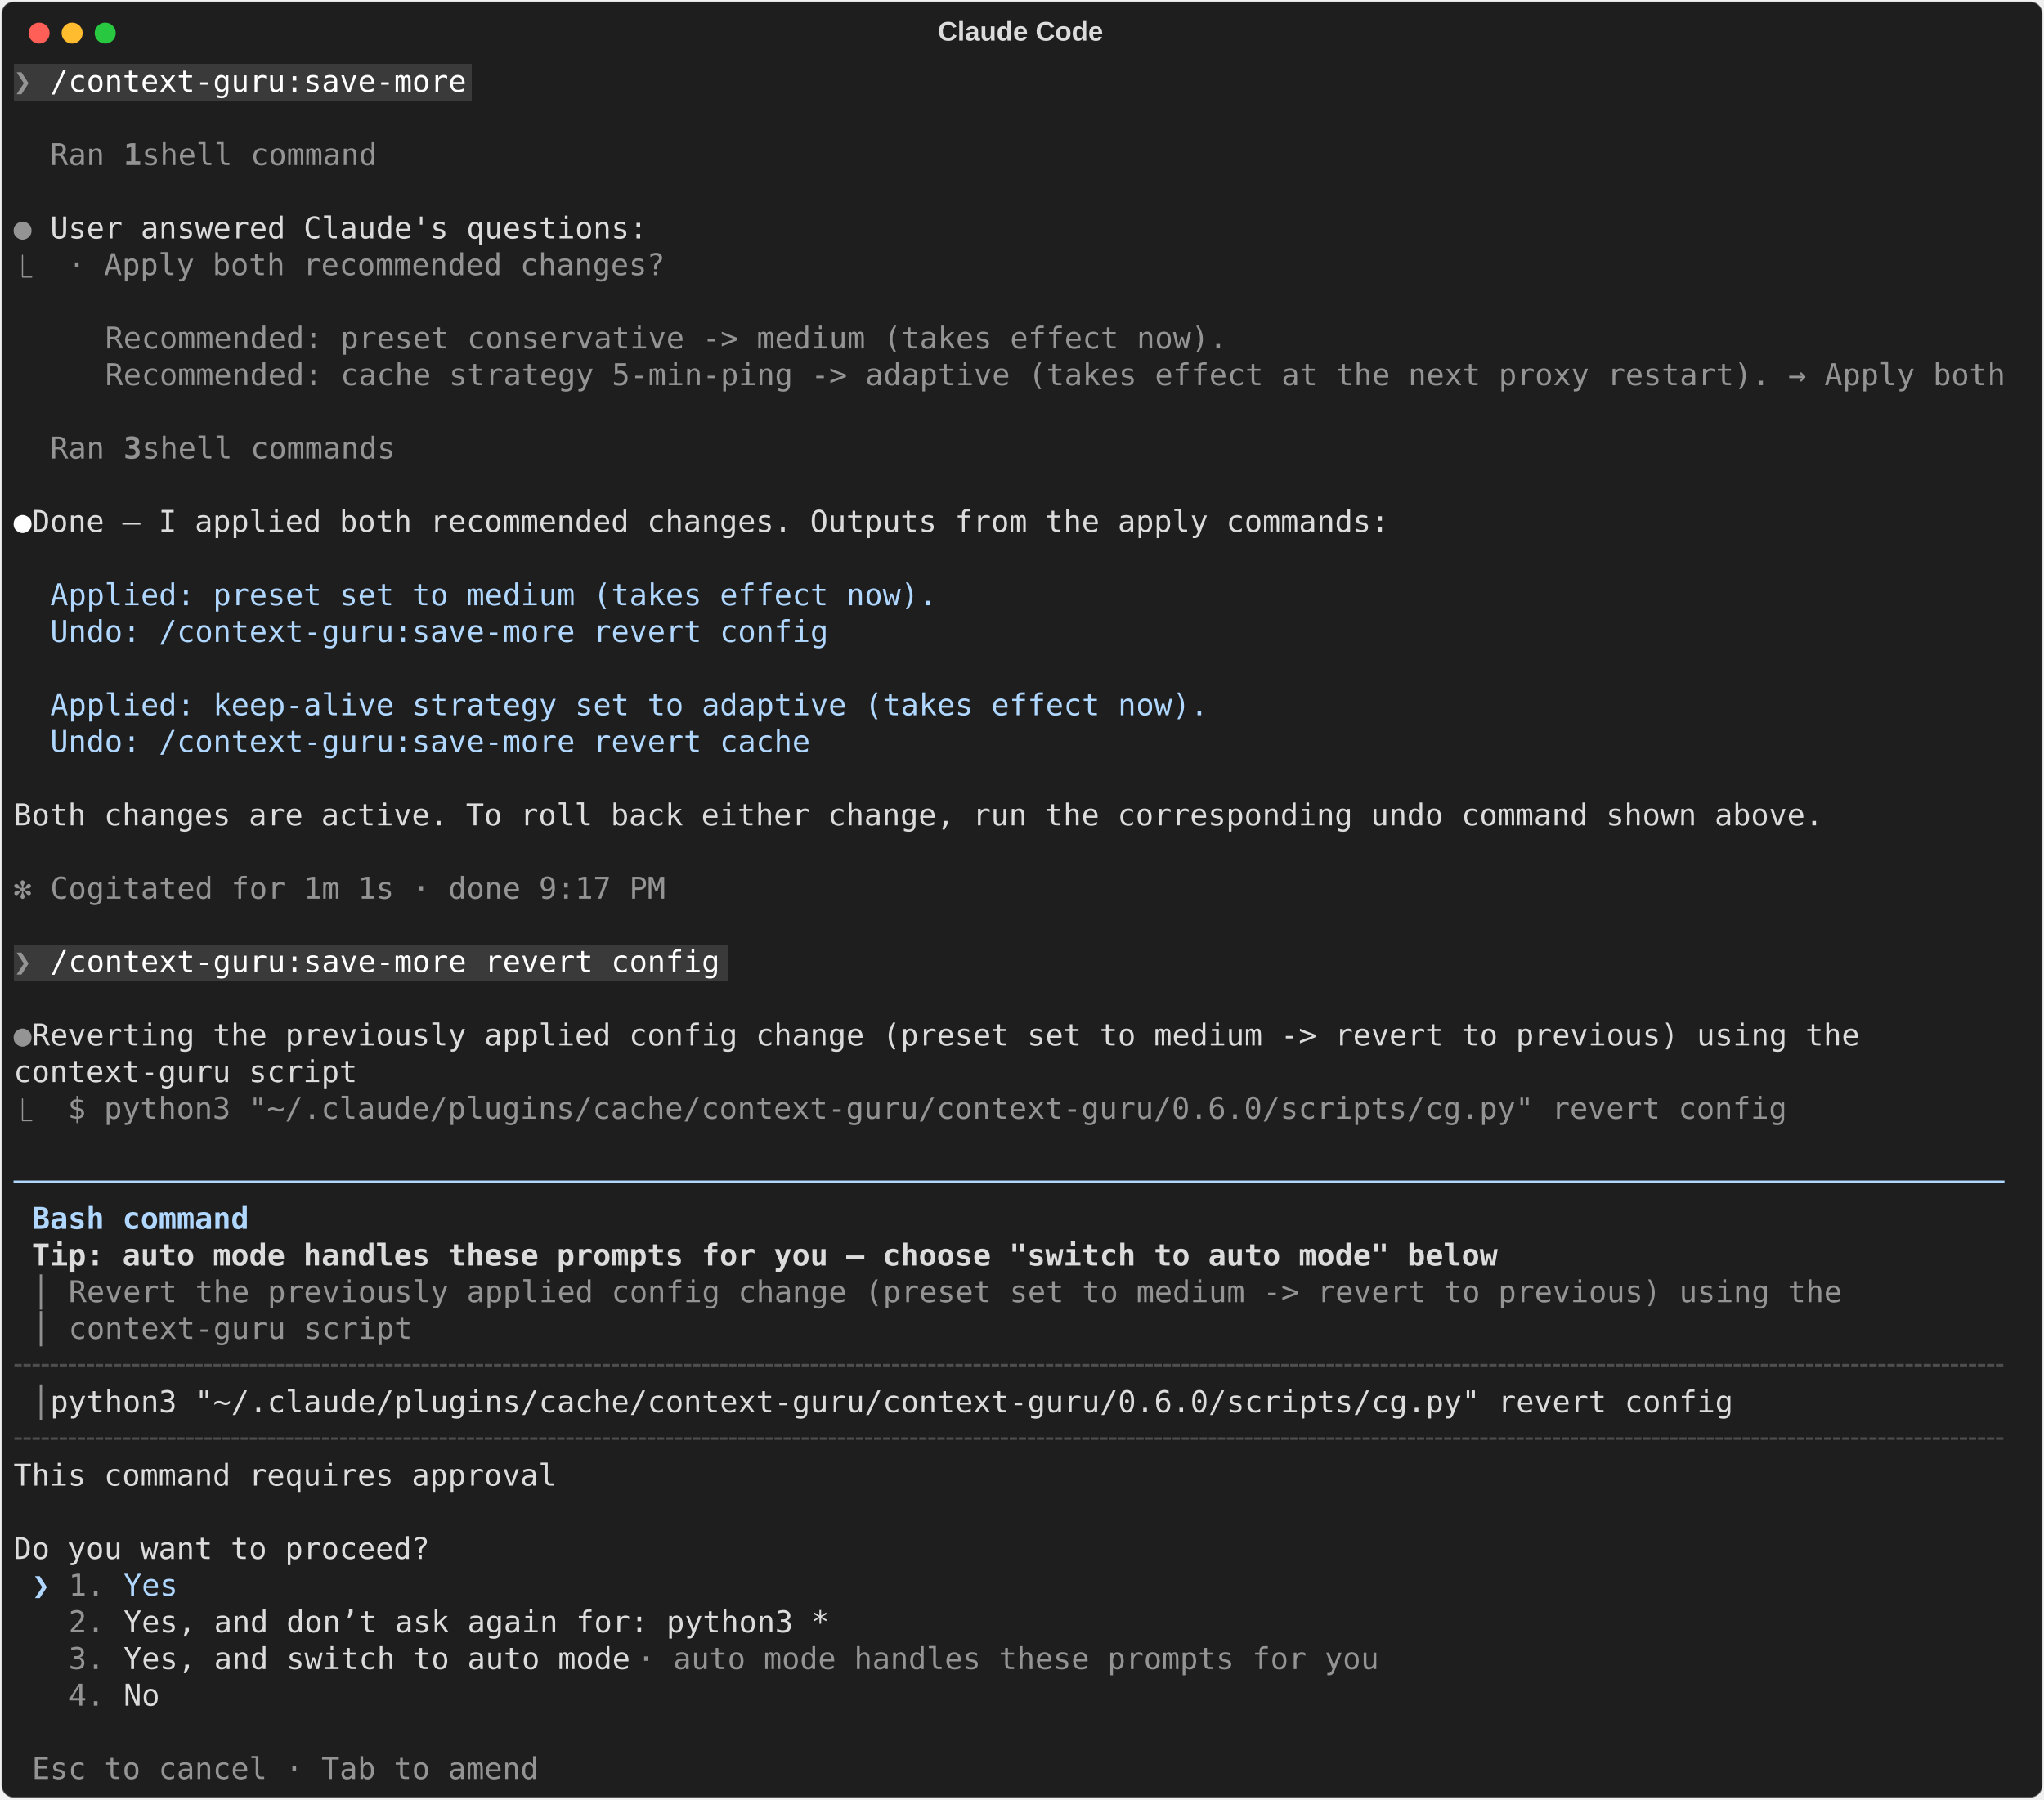
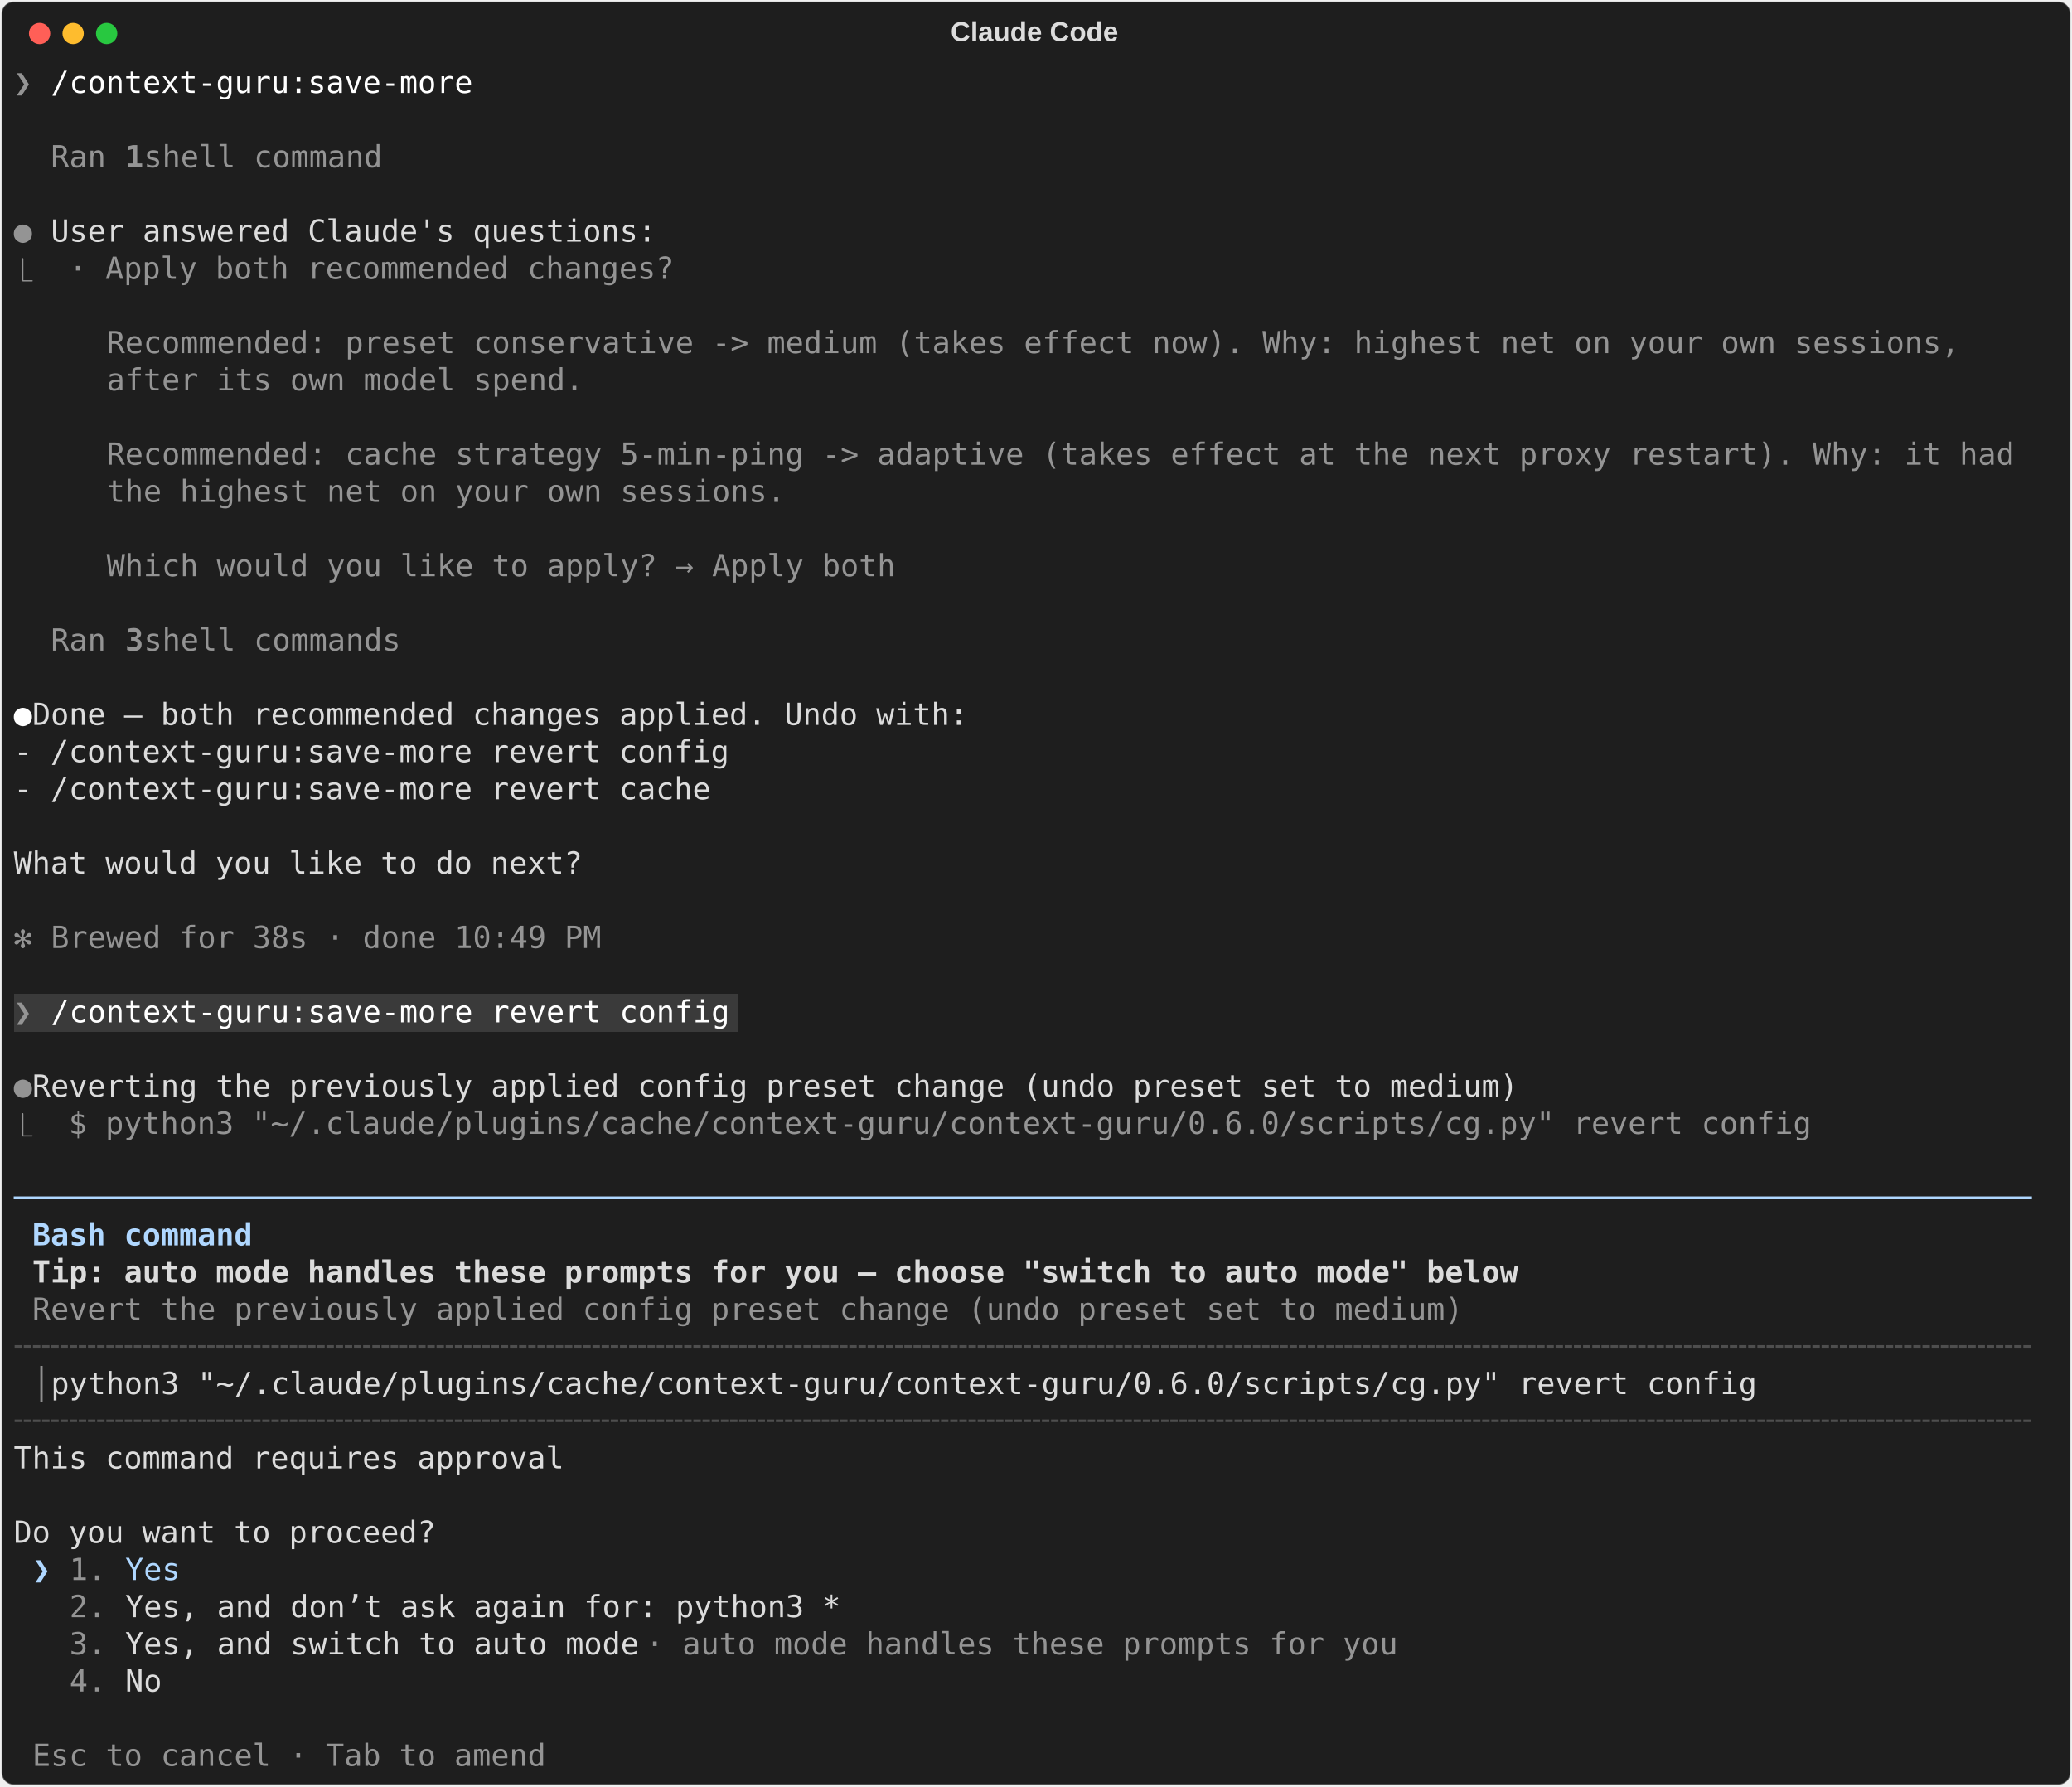
- <svg xmlns="http://www.w3.org/2000/svg" class="rich-terminal" viewBox="0 0 1360 1196.8">
+ <svg xmlns="http://www.w3.org/2000/svg" class="rich-terminal" viewBox="0 0 1360 1172.4">
  <style>

    @font-face {
        font-family: "Fira Code";
        src: local("FiraCode-Regular"),
                url("https://cdnjs.cloudflare.com/ajax/libs/firacode/6.2.0/woff2/FiraCode-Regular.woff2") format("woff2"),
                url("https://cdnjs.cloudflare.com/ajax/libs/firacode/6.2.0/woff/FiraCode-Regular.woff") format("woff");
        font-style: normal;
        font-weight: 400;
    }
    @font-face {
        font-family: "Fira Code";
        src: local("FiraCode-Bold"),
                url("https://cdnjs.cloudflare.com/ajax/libs/firacode/6.2.0/woff2/FiraCode-Bold.woff2") format("woff2"),
                url("https://cdnjs.cloudflare.com/ajax/libs/firacode/6.2.0/woff/FiraCode-Bold.woff") format("woff");
        font-style: bold;
        font-weight: 700;
    }

-     .terminal-2246765704-matrix {
+     .terminal-265382884-matrix {
        font-family: Fira Code, monospace;
        font-size: 20px;
        line-height: 24.4px;
        font-variant-east-asian: full-width;
    }

-     .terminal-2246765704-title {
+     .terminal-265382884-title {
        font-size: 18px;
        font-weight: bold;
        font-family: arial;
    }

-     .terminal-2246765704-r1 { fill: #949494 }
- .terminal-2246765704-r2 { fill: #dcdcdc }
- .terminal-2246765704-r3 { fill: #ffffff }
- .terminal-2246765704-r4 { fill: #949494;font-weight: bold }
- .terminal-2246765704-r5 { fill: #afd7ff }
- .terminal-2246765704-r6 { fill: #afd7ff;font-weight: bold }
- .terminal-2246765704-r7 { fill: #dcdcdc;font-weight: bold }
- .terminal-2246765704-r8 { fill: #909090 }
- .terminal-2246765704-r9 { fill: #4e4e4e }
+     .terminal-265382884-r1 { fill: #949494 }
+ .terminal-265382884-r2 { fill: #dcdcdc }
+ .terminal-265382884-r3 { fill: #ffffff }
+ .terminal-265382884-r4 { fill: #949494;font-weight: bold }
+ .terminal-265382884-r5 { fill: #afd7ff }
+ .terminal-265382884-r6 { fill: #afd7ff;font-weight: bold }
+ .terminal-265382884-r7 { fill: #dcdcdc;font-weight: bold }
+ .terminal-265382884-r8 { fill: #4e4e4e }
+ .terminal-265382884-r9 { fill: #909090 }
    </style>
  <defs>
-     <clipPath id="terminal-2246765704-clip-terminal">
-       <rect x="0" y="0" width="1341.0" height="1145.8" />
-     </clipPath>
-     <clipPath id="terminal-2246765704-line-0">
+     <clipPath id="terminal-265382884-clip-terminal">
+       <rect x="0" y="0" width="1341.0" height="1121.4" />
+     </clipPath>
+     <clipPath id="terminal-265382884-line-0">
      <rect x="0" y="1.5" width="1342" height="24.65" />
    </clipPath>
-     <clipPath id="terminal-2246765704-line-1">
+     <clipPath id="terminal-265382884-line-1">
      <rect x="0" y="25.9" width="1342" height="24.65" />
    </clipPath>
-     <clipPath id="terminal-2246765704-line-2">
+     <clipPath id="terminal-265382884-line-2">
      <rect x="0" y="50.3" width="1342" height="24.65" />
    </clipPath>
-     <clipPath id="terminal-2246765704-line-3">
+     <clipPath id="terminal-265382884-line-3">
      <rect x="0" y="74.7" width="1342" height="24.65" />
    </clipPath>
-     <clipPath id="terminal-2246765704-line-4">
+     <clipPath id="terminal-265382884-line-4">
      <rect x="0" y="99.1" width="1342" height="24.65" />
    </clipPath>
-     <clipPath id="terminal-2246765704-line-5">
+     <clipPath id="terminal-265382884-line-5">
      <rect x="0" y="123.5" width="1342" height="24.65" />
    </clipPath>
-     <clipPath id="terminal-2246765704-line-6">
+     <clipPath id="terminal-265382884-line-6">
      <rect x="0" y="147.9" width="1342" height="24.65" />
    </clipPath>
-     <clipPath id="terminal-2246765704-line-7">
+     <clipPath id="terminal-265382884-line-7">
      <rect x="0" y="172.3" width="1342" height="24.65" />
    </clipPath>
-     <clipPath id="terminal-2246765704-line-8">
+     <clipPath id="terminal-265382884-line-8">
      <rect x="0" y="196.7" width="1342" height="24.65" />
    </clipPath>
-     <clipPath id="terminal-2246765704-line-9">
+     <clipPath id="terminal-265382884-line-9">
      <rect x="0" y="221.1" width="1342" height="24.65" />
    </clipPath>
-     <clipPath id="terminal-2246765704-line-10">
+     <clipPath id="terminal-265382884-line-10">
      <rect x="0" y="245.5" width="1342" height="24.65" />
    </clipPath>
-     <clipPath id="terminal-2246765704-line-11">
+     <clipPath id="terminal-265382884-line-11">
      <rect x="0" y="269.9" width="1342" height="24.65" />
    </clipPath>
-     <clipPath id="terminal-2246765704-line-12">
+     <clipPath id="terminal-265382884-line-12">
      <rect x="0" y="294.3" width="1342" height="24.65" />
    </clipPath>
-     <clipPath id="terminal-2246765704-line-13">
+     <clipPath id="terminal-265382884-line-13">
      <rect x="0" y="318.7" width="1342" height="24.65" />
    </clipPath>
-     <clipPath id="terminal-2246765704-line-14">
+     <clipPath id="terminal-265382884-line-14">
      <rect x="0" y="343.1" width="1342" height="24.65" />
    </clipPath>
-     <clipPath id="terminal-2246765704-line-15">
+     <clipPath id="terminal-265382884-line-15">
      <rect x="0" y="367.5" width="1342" height="24.65" />
    </clipPath>
-     <clipPath id="terminal-2246765704-line-16">
+     <clipPath id="terminal-265382884-line-16">
      <rect x="0" y="391.9" width="1342" height="24.65" />
    </clipPath>
-     <clipPath id="terminal-2246765704-line-17">
+     <clipPath id="terminal-265382884-line-17">
      <rect x="0" y="416.3" width="1342" height="24.65" />
    </clipPath>
-     <clipPath id="terminal-2246765704-line-18">
+     <clipPath id="terminal-265382884-line-18">
      <rect x="0" y="440.7" width="1342" height="24.65" />
    </clipPath>
-     <clipPath id="terminal-2246765704-line-19">
+     <clipPath id="terminal-265382884-line-19">
      <rect x="0" y="465.1" width="1342" height="24.65" />
    </clipPath>
-     <clipPath id="terminal-2246765704-line-20">
+     <clipPath id="terminal-265382884-line-20">
      <rect x="0" y="489.5" width="1342" height="24.65" />
    </clipPath>
-     <clipPath id="terminal-2246765704-line-21">
+     <clipPath id="terminal-265382884-line-21">
      <rect x="0" y="513.9" width="1342" height="24.65" />
    </clipPath>
-     <clipPath id="terminal-2246765704-line-22">
+     <clipPath id="terminal-265382884-line-22">
      <rect x="0" y="538.3" width="1342" height="24.65" />
    </clipPath>
-     <clipPath id="terminal-2246765704-line-23">
+     <clipPath id="terminal-265382884-line-23">
      <rect x="0" y="562.7" width="1342" height="24.65" />
    </clipPath>
-     <clipPath id="terminal-2246765704-line-24">
+     <clipPath id="terminal-265382884-line-24">
      <rect x="0" y="587.1" width="1342" height="24.65" />
    </clipPath>
-     <clipPath id="terminal-2246765704-line-25">
+     <clipPath id="terminal-265382884-line-25">
      <rect x="0" y="611.5" width="1342" height="24.65" />
    </clipPath>
-     <clipPath id="terminal-2246765704-line-26">
+     <clipPath id="terminal-265382884-line-26">
      <rect x="0" y="635.9" width="1342" height="24.65" />
    </clipPath>
-     <clipPath id="terminal-2246765704-line-27">
+     <clipPath id="terminal-265382884-line-27">
      <rect x="0" y="660.3" width="1342" height="24.65" />
    </clipPath>
-     <clipPath id="terminal-2246765704-line-28">
+     <clipPath id="terminal-265382884-line-28">
      <rect x="0" y="684.7" width="1342" height="24.65" />
    </clipPath>
-     <clipPath id="terminal-2246765704-line-29">
+     <clipPath id="terminal-265382884-line-29">
      <rect x="0" y="709.1" width="1342" height="24.65" />
    </clipPath>
-     <clipPath id="terminal-2246765704-line-30">
+     <clipPath id="terminal-265382884-line-30">
      <rect x="0" y="733.5" width="1342" height="24.65" />
    </clipPath>
-     <clipPath id="terminal-2246765704-line-31">
+     <clipPath id="terminal-265382884-line-31">
      <rect x="0" y="757.9" width="1342" height="24.65" />
    </clipPath>
-     <clipPath id="terminal-2246765704-line-32">
+     <clipPath id="terminal-265382884-line-32">
      <rect x="0" y="782.3" width="1342" height="24.65" />
    </clipPath>
-     <clipPath id="terminal-2246765704-line-33">
+     <clipPath id="terminal-265382884-line-33">
      <rect x="0" y="806.7" width="1342" height="24.65" />
    </clipPath>
-     <clipPath id="terminal-2246765704-line-34">
+     <clipPath id="terminal-265382884-line-34">
      <rect x="0" y="831.1" width="1342" height="24.65" />
    </clipPath>
-     <clipPath id="terminal-2246765704-line-35">
+     <clipPath id="terminal-265382884-line-35">
      <rect x="0" y="855.5" width="1342" height="24.65" />
    </clipPath>
-     <clipPath id="terminal-2246765704-line-36">
+     <clipPath id="terminal-265382884-line-36">
      <rect x="0" y="879.9" width="1342" height="24.65" />
    </clipPath>
-     <clipPath id="terminal-2246765704-line-37">
+     <clipPath id="terminal-265382884-line-37">
      <rect x="0" y="904.3" width="1342" height="24.65" />
    </clipPath>
-     <clipPath id="terminal-2246765704-line-38">
+     <clipPath id="terminal-265382884-line-38">
      <rect x="0" y="928.7" width="1342" height="24.65" />
    </clipPath>
-     <clipPath id="terminal-2246765704-line-39">
+     <clipPath id="terminal-265382884-line-39">
      <rect x="0" y="953.1" width="1342" height="24.65" />
    </clipPath>
-     <clipPath id="terminal-2246765704-line-40">
+     <clipPath id="terminal-265382884-line-40">
      <rect x="0" y="977.5" width="1342" height="24.65" />
    </clipPath>
-     <clipPath id="terminal-2246765704-line-41">
+     <clipPath id="terminal-265382884-line-41">
      <rect x="0" y="1001.9" width="1342" height="24.65" />
    </clipPath>
-     <clipPath id="terminal-2246765704-line-42">
+     <clipPath id="terminal-265382884-line-42">
      <rect x="0" y="1026.3" width="1342" height="24.65" />
    </clipPath>
-     <clipPath id="terminal-2246765704-line-43">
+     <clipPath id="terminal-265382884-line-43">
      <rect x="0" y="1050.7" width="1342" height="24.65" />
    </clipPath>
-     <clipPath id="terminal-2246765704-line-44">
+     <clipPath id="terminal-265382884-line-44">
      <rect x="0" y="1075.1" width="1342" height="24.65" />
    </clipPath>
-     <clipPath id="terminal-2246765704-line-45">
-       <rect x="0" y="1099.5" width="1342" height="24.65" />
-     </clipPath>
  </defs>
-   <rect fill="#1e1e1e" stroke="rgba(255,255,255,0.35)" stroke-width="1" x="1" y="1" width="1358" height="1194.8" rx="8" />
-   <text class="terminal-2246765704-title" fill="#dcdcdc" text-anchor="middle" x="679" y="27">Claude Code</text>
+   <rect fill="#1e1e1e" stroke="rgba(255,255,255,0.35)" stroke-width="1" x="1" y="1" width="1358" height="1170.4" rx="8" />
+   <text class="terminal-265382884-title" fill="#dcdcdc" text-anchor="middle" x="679" y="27">Claude Code</text>
  <g transform="translate(26,22)">
    <circle cx="0" cy="0" r="7" fill="#ff5f57" />
    <circle cx="22" cy="0" r="7" fill="#febc2e" />
    <circle cx="44" cy="0" r="7" fill="#28c840" />
  </g>
-   <g transform="translate(9, 41)" clip-path="url(#terminal-2246765704-clip-terminal)">
-     <rect fill="#3a3a3a" x="0" y="1.5" width="12.2" height="24.65" shape-rendering="crispEdges" />
-     <rect fill="#3a3a3a" x="12.2" y="1.5" width="12.2" height="24.65" shape-rendering="crispEdges" />
-     <rect fill="#3a3a3a" x="24.4" y="1.5" width="280.6" height="24.65" shape-rendering="crispEdges" />
-     <rect fill="#3a3a3a" x="0" y="587.1" width="12.2" height="24.65" shape-rendering="crispEdges" />
-     <rect fill="#3a3a3a" x="12.2" y="587.1" width="12.2" height="24.65" shape-rendering="crispEdges" />
-     <rect fill="#3a3a3a" x="24.4" y="587.1" width="451.4" height="24.65" shape-rendering="crispEdges" />
-     <g class="terminal-2246765704-matrix">
-       <text class="terminal-2246765704-r1" x="0" y="20" textLength="12.2" clip-path="url(#terminal-2246765704-line-0)">❯</text>
-       <text class="terminal-2246765704-r3" x="24.4" y="20" textLength="280.6" clip-path="url(#terminal-2246765704-line-0)">/context-guru:save-more</text>
-       <text class="terminal-2246765704-r2" x="1342" y="20" textLength="12.2" clip-path="url(#terminal-2246765704-line-0)">
- </text>
-       <text class="terminal-2246765704-r2" x="1342" y="44.4" textLength="12.2" clip-path="url(#terminal-2246765704-line-1)">
- </text>
-       <text class="terminal-2246765704-r1" x="24.4" y="68.8" textLength="48.8" clip-path="url(#terminal-2246765704-line-2)">Ran </text>
-       <text class="terminal-2246765704-r4" x="73.2" y="68.8" textLength="12.2" clip-path="url(#terminal-2246765704-line-2)">1</text>
-       <text class="terminal-2246765704-r1" x="85.4" y="68.8" textLength="183" clip-path="url(#terminal-2246765704-line-2)"> shell command </text>
-       <text class="terminal-2246765704-r2" x="1342" y="68.8" textLength="12.2" clip-path="url(#terminal-2246765704-line-2)">
- </text>
-       <text class="terminal-2246765704-r2" x="1342" y="93.2" textLength="12.2" clip-path="url(#terminal-2246765704-line-3)">
- </text>
-       <text class="terminal-2246765704-r1" x="0" y="117.6" textLength="24.4" clip-path="url(#terminal-2246765704-line-4)">● </text>
-       <text class="terminal-2246765704-r2" x="24.4" y="117.6" textLength="402.6" clip-path="url(#terminal-2246765704-line-4)">User answered Claude's questions:</text>
-       <text class="terminal-2246765704-r2" x="1342" y="117.6" textLength="12.2" clip-path="url(#terminal-2246765704-line-4)">
- </text>
-       <text class="terminal-2246765704-r1" x="0" y="142" textLength="463.6" clip-path="url(#terminal-2246765704-line-5)">  ⎿  · Apply both recommended changes?</text>
-       <text class="terminal-2246765704-r2" x="1342" y="142" textLength="12.2" clip-path="url(#terminal-2246765704-line-5)">
- </text>
-       <text class="terminal-2246765704-r2" x="1342" y="166.4" textLength="12.2" clip-path="url(#terminal-2246765704-line-6)">
- </text>
-       <text class="terminal-2246765704-r1" x="61" y="190.8" textLength="756.4" clip-path="url(#terminal-2246765704-line-7)">Recommended: preset conservative -&gt; medium (takes effect now).</text>
-       <text class="terminal-2246765704-r2" x="1342" y="190.8" textLength="12.2" clip-path="url(#terminal-2246765704-line-7)">
- </text>
-       <text class="terminal-2246765704-r1" x="61" y="215.2" textLength="1281" clip-path="url(#terminal-2246765704-line-8)">Recommended: cache strategy 5-min-ping -&gt; adaptive (takes effect at the next proxy restart). → Apply both</text>
-       <text class="terminal-2246765704-r2" x="1342" y="215.2" textLength="12.2" clip-path="url(#terminal-2246765704-line-8)">
- </text>
-       <text class="terminal-2246765704-r2" x="1342" y="239.6" textLength="12.2" clip-path="url(#terminal-2246765704-line-9)">
- </text>
-       <text class="terminal-2246765704-r1" x="24.4" y="264" textLength="48.8" clip-path="url(#terminal-2246765704-line-10)">Ran </text>
-       <text class="terminal-2246765704-r4" x="73.2" y="264" textLength="12.2" clip-path="url(#terminal-2246765704-line-10)">3</text>
-       <text class="terminal-2246765704-r1" x="85.4" y="264" textLength="195.2" clip-path="url(#terminal-2246765704-line-10)"> shell commands </text>
-       <text class="terminal-2246765704-r2" x="1342" y="264" textLength="12.2" clip-path="url(#terminal-2246765704-line-10)">
- </text>
-       <text class="terminal-2246765704-r2" x="1342" y="288.4" textLength="12.2" clip-path="url(#terminal-2246765704-line-11)">
- </text>
-       <text class="terminal-2246765704-r3" x="0" y="312.8" textLength="12.2" clip-path="url(#terminal-2246765704-line-12)">●</text>
-       <text class="terminal-2246765704-r2" x="12.2" y="312.8" textLength="927.2" clip-path="url(#terminal-2246765704-line-12)"> Done — I applied both recommended changes. Outputs from the apply commands:</text>
-       <text class="terminal-2246765704-r2" x="1342" y="312.8" textLength="12.2" clip-path="url(#terminal-2246765704-line-12)">
- </text>
-       <text class="terminal-2246765704-r2" x="1342" y="337.2" textLength="12.2" clip-path="url(#terminal-2246765704-line-13)">
- </text>
-       <text class="terminal-2246765704-r5" x="24.4" y="361.6" textLength="597.8" clip-path="url(#terminal-2246765704-line-14)">Applied: preset set to medium (takes effect now).</text>
-       <text class="terminal-2246765704-r2" x="1342" y="361.6" textLength="12.2" clip-path="url(#terminal-2246765704-line-14)">
- </text>
-       <text class="terminal-2246765704-r5" x="24.4" y="386" textLength="524.6" clip-path="url(#terminal-2246765704-line-15)">Undo: /context-guru:save-more revert config</text>
-       <text class="terminal-2246765704-r2" x="1342" y="386" textLength="12.2" clip-path="url(#terminal-2246765704-line-15)">
- </text>
-       <text class="terminal-2246765704-r2" x="1342" y="410.4" textLength="12.2" clip-path="url(#terminal-2246765704-line-16)">
- </text>
-       <text class="terminal-2246765704-r5" x="24.4" y="434.8" textLength="780.8" clip-path="url(#terminal-2246765704-line-17)">Applied: keep-alive strategy set to adaptive (takes effect now).</text>
-       <text class="terminal-2246765704-r2" x="1342" y="434.8" textLength="12.2" clip-path="url(#terminal-2246765704-line-17)">
- </text>
-       <text class="terminal-2246765704-r5" x="24.4" y="459.2" textLength="512.4" clip-path="url(#terminal-2246765704-line-18)">Undo: /context-guru:save-more revert cache</text>
-       <text class="terminal-2246765704-r2" x="1342" y="459.2" textLength="12.2" clip-path="url(#terminal-2246765704-line-18)">
- </text>
-       <text class="terminal-2246765704-r2" x="1342" y="483.6" textLength="12.2" clip-path="url(#terminal-2246765704-line-19)">
- </text>
-       <text class="terminal-2246765704-r2" x="0" y="508" textLength="1244.4" clip-path="url(#terminal-2246765704-line-20)">  Both changes are active. To roll back either change, run the corresponding undo command shown above.</text>
-       <text class="terminal-2246765704-r2" x="1342" y="508" textLength="12.2" clip-path="url(#terminal-2246765704-line-20)">
- </text>
-       <text class="terminal-2246765704-r2" x="1342" y="532.4" textLength="12.2" clip-path="url(#terminal-2246765704-line-21)">
- </text>
-       <text class="terminal-2246765704-r1" x="0" y="556.8" textLength="12.2" clip-path="url(#terminal-2246765704-line-22)">✻</text>
-       <text class="terminal-2246765704-r1" x="24.4" y="556.8" textLength="414.8" clip-path="url(#terminal-2246765704-line-22)">Cogitated for 1m 1s · done 9:17 PM</text>
-       <text class="terminal-2246765704-r2" x="1342" y="556.8" textLength="12.2" clip-path="url(#terminal-2246765704-line-22)">
- </text>
-       <text class="terminal-2246765704-r2" x="1342" y="581.2" textLength="12.2" clip-path="url(#terminal-2246765704-line-23)">
- </text>
-       <text class="terminal-2246765704-r1" x="0" y="605.6" textLength="12.2" clip-path="url(#terminal-2246765704-line-24)">❯</text>
-       <text class="terminal-2246765704-r3" x="24.4" y="605.6" textLength="451.4" clip-path="url(#terminal-2246765704-line-24)">/context-guru:save-more revert config</text>
-       <text class="terminal-2246765704-r2" x="1342" y="605.6" textLength="12.2" clip-path="url(#terminal-2246765704-line-24)">
- </text>
-       <text class="terminal-2246765704-r2" x="1342" y="630" textLength="12.2" clip-path="url(#terminal-2246765704-line-25)">
- </text>
-       <text class="terminal-2246765704-r1" x="0" y="654.4" textLength="12.2" clip-path="url(#terminal-2246765704-line-26)">●</text>
-       <text class="terminal-2246765704-r2" x="12.2" y="654.4" textLength="1244.4" clip-path="url(#terminal-2246765704-line-26)"> Reverting the previously applied config change (preset set to medium -&gt; revert to previous) using the</text>
-       <text class="terminal-2246765704-r2" x="1342" y="654.4" textLength="12.2" clip-path="url(#terminal-2246765704-line-26)">
- </text>
-       <text class="terminal-2246765704-r2" x="0" y="678.8" textLength="256.2" clip-path="url(#terminal-2246765704-line-27)">  context-guru script</text>
-       <text class="terminal-2246765704-r2" x="1342" y="678.8" textLength="12.2" clip-path="url(#terminal-2246765704-line-27)">
- </text>
-       <text class="terminal-2246765704-r1" x="0" y="703.2" textLength="1220" clip-path="url(#terminal-2246765704-line-28)">  ⎿  $ python3 "~/.claude/plugins/cache/context-guru/context-guru/0.6.0/scripts/cg.py" revert config</text>
-       <text class="terminal-2246765704-r2" x="1342" y="703.2" textLength="12.2" clip-path="url(#terminal-2246765704-line-28)">
- </text>
-       <text class="terminal-2246765704-r2" x="1342" y="727.6" textLength="12.2" clip-path="url(#terminal-2246765704-line-29)">
- </text>
-       <text class="terminal-2246765704-r5" x="0" y="752" textLength="1342" clip-path="url(#terminal-2246765704-line-30)">──────────────────────────────────────────────────────────────────────────────────────────────────────────────</text>
-       <text class="terminal-2246765704-r2" x="1342" y="752" textLength="12.2" clip-path="url(#terminal-2246765704-line-30)">
- </text>
-       <text class="terminal-2246765704-r6" x="12.2" y="776.4" textLength="146.4" clip-path="url(#terminal-2246765704-line-31)">Bash command</text>
-       <text class="terminal-2246765704-r2" x="1342" y="776.4" textLength="12.2" clip-path="url(#terminal-2246765704-line-31)">
- </text>
-       <text class="terminal-2246765704-r7" x="12.2" y="800.8" textLength="988.2" clip-path="url(#terminal-2246765704-line-32)">Tip: auto mode handles these prompts for you — choose "switch to auto mode" below</text>
-       <text class="terminal-2246765704-r2" x="1342" y="800.8" textLength="12.2" clip-path="url(#terminal-2246765704-line-32)">
- </text>
-       <text class="terminal-2246765704-r8" x="12.2" y="825.2" textLength="12.2" clip-path="url(#terminal-2246765704-line-33)">│</text>
-       <text class="terminal-2246765704-r1" x="36.6" y="825.2" textLength="1207.8" clip-path="url(#terminal-2246765704-line-33)">Revert the previously applied config change (preset set to medium -&gt; revert to previous) using the </text>
-       <text class="terminal-2246765704-r2" x="1342" y="825.2" textLength="12.2" clip-path="url(#terminal-2246765704-line-33)">
- </text>
-       <text class="terminal-2246765704-r8" x="12.2" y="849.6" textLength="12.2" clip-path="url(#terminal-2246765704-line-34)">│</text>
-       <text class="terminal-2246765704-r1" x="36.6" y="849.6" textLength="231.8" clip-path="url(#terminal-2246765704-line-34)">context-guru script</text>
-       <text class="terminal-2246765704-r2" x="1342" y="849.6" textLength="12.2" clip-path="url(#terminal-2246765704-line-34)">
- </text>
-       <text class="terminal-2246765704-r9" x="0" y="874" textLength="1342" clip-path="url(#terminal-2246765704-line-35)">╌╌╌╌╌╌╌╌╌╌╌╌╌╌╌╌╌╌╌╌╌╌╌╌╌╌╌╌╌╌╌╌╌╌╌╌╌╌╌╌╌╌╌╌╌╌╌╌╌╌╌╌╌╌╌╌╌╌╌╌╌╌╌╌╌╌╌╌╌╌╌╌╌╌╌╌╌╌╌╌╌╌╌╌╌╌╌╌╌╌╌╌╌╌╌╌╌╌╌╌╌╌╌╌╌╌╌╌╌╌</text>
-       <text class="terminal-2246765704-r2" x="1342" y="874" textLength="12.2" clip-path="url(#terminal-2246765704-line-35)">
- </text>
-       <text class="terminal-2246765704-r8" x="12.2" y="898.4" textLength="12.2" clip-path="url(#terminal-2246765704-line-36)">│</text>
-       <text class="terminal-2246765704-r2" x="24.4" y="898.4" textLength="1146.8" clip-path="url(#terminal-2246765704-line-36)"> python3 "~/.claude/plugins/cache/context-guru/context-guru/0.6.0/scripts/cg.py" revert config</text>
-       <text class="terminal-2246765704-r2" x="1342" y="898.4" textLength="12.2" clip-path="url(#terminal-2246765704-line-36)">
- </text>
-       <text class="terminal-2246765704-r9" x="0" y="922.8" textLength="1342" clip-path="url(#terminal-2246765704-line-37)">╌╌╌╌╌╌╌╌╌╌╌╌╌╌╌╌╌╌╌╌╌╌╌╌╌╌╌╌╌╌╌╌╌╌╌╌╌╌╌╌╌╌╌╌╌╌╌╌╌╌╌╌╌╌╌╌╌╌╌╌╌╌╌╌╌╌╌╌╌╌╌╌╌╌╌╌╌╌╌╌╌╌╌╌╌╌╌╌╌╌╌╌╌╌╌╌╌╌╌╌╌╌╌╌╌╌╌╌╌╌</text>
-       <text class="terminal-2246765704-r2" x="1342" y="922.8" textLength="12.2" clip-path="url(#terminal-2246765704-line-37)">
- </text>
-       <text class="terminal-2246765704-r2" x="0" y="947.2" textLength="378.2" clip-path="url(#terminal-2246765704-line-38)"> This command requires approval</text>
-       <text class="terminal-2246765704-r2" x="1342" y="947.2" textLength="12.2" clip-path="url(#terminal-2246765704-line-38)">
- </text>
-       <text class="terminal-2246765704-r2" x="1342" y="971.6" textLength="12.2" clip-path="url(#terminal-2246765704-line-39)">
- </text>
-       <text class="terminal-2246765704-r2" x="0" y="996" textLength="292.8" clip-path="url(#terminal-2246765704-line-40)"> Do you want to proceed?</text>
-       <text class="terminal-2246765704-r2" x="1342" y="996" textLength="12.2" clip-path="url(#terminal-2246765704-line-40)">
- </text>
-       <text class="terminal-2246765704-r5" x="12.2" y="1020.4" textLength="12.2" clip-path="url(#terminal-2246765704-line-41)">❯</text>
-       <text class="terminal-2246765704-r1" x="36.6" y="1020.4" textLength="36.6" clip-path="url(#terminal-2246765704-line-41)">1. </text>
-       <text class="terminal-2246765704-r5" x="73.2" y="1020.4" textLength="36.6" clip-path="url(#terminal-2246765704-line-41)">Yes</text>
-       <text class="terminal-2246765704-r2" x="1342" y="1020.4" textLength="12.2" clip-path="url(#terminal-2246765704-line-41)">
- </text>
-       <text class="terminal-2246765704-r1" x="36.6" y="1044.8" textLength="36.6" clip-path="url(#terminal-2246765704-line-42)">2. </text>
-       <text class="terminal-2246765704-r2" x="73.2" y="1044.8" textLength="475.8" clip-path="url(#terminal-2246765704-line-42)">Yes, and don’t ask again for: python3 *</text>
-       <text class="terminal-2246765704-r2" x="1342" y="1044.8" textLength="12.2" clip-path="url(#terminal-2246765704-line-42)">
- </text>
-       <text class="terminal-2246765704-r1" x="36.6" y="1069.2" textLength="36.6" clip-path="url(#terminal-2246765704-line-43)">3. </text>
-       <text class="terminal-2246765704-r2" x="73.2" y="1069.2" textLength="341.6" clip-path="url(#terminal-2246765704-line-43)">Yes, and switch to auto mode</text>
-       <text class="terminal-2246765704-r1" x="414.8" y="1069.2" textLength="512.4" clip-path="url(#terminal-2246765704-line-43)"> · auto mode handles these prompts for you</text>
-       <text class="terminal-2246765704-r2" x="1342" y="1069.2" textLength="12.2" clip-path="url(#terminal-2246765704-line-43)">
- </text>
-       <text class="terminal-2246765704-r1" x="36.6" y="1093.6" textLength="36.6" clip-path="url(#terminal-2246765704-line-44)">4. </text>
-       <text class="terminal-2246765704-r2" x="73.2" y="1093.6" textLength="24.4" clip-path="url(#terminal-2246765704-line-44)">No</text>
-       <text class="terminal-2246765704-r2" x="1342" y="1093.6" textLength="12.2" clip-path="url(#terminal-2246765704-line-44)">
- </text>
-       <text class="terminal-2246765704-r2" x="1342" y="1118" textLength="12.2" clip-path="url(#terminal-2246765704-line-45)">
- </text>
-       <text class="terminal-2246765704-r1" x="12.2" y="1142.4" textLength="341.6" clip-path="url(#terminal-2246765704-line-46)">Esc to cancel · Tab to amend</text>
-       <text class="terminal-2246765704-r2" x="1342" y="1142.4" textLength="12.2" clip-path="url(#terminal-2246765704-line-46)">
+   <g transform="translate(9, 41)" clip-path="url(#terminal-265382884-clip-terminal)">
+     <rect fill="#3a3a3a" x="0" y="611.5" width="12.2" height="24.65" shape-rendering="crispEdges" />
+     <rect fill="#3a3a3a" x="12.2" y="611.5" width="12.2" height="24.65" shape-rendering="crispEdges" />
+     <rect fill="#3a3a3a" x="24.4" y="611.5" width="451.4" height="24.65" shape-rendering="crispEdges" />
+     <g class="terminal-265382884-matrix">
+       <text class="terminal-265382884-r1" x="0" y="20" textLength="12.2" clip-path="url(#terminal-265382884-line-0)">❯</text>
+       <text class="terminal-265382884-r3" x="24.4" y="20" textLength="280.6" clip-path="url(#terminal-265382884-line-0)">/context-guru:save-more</text>
+       <text class="terminal-265382884-r2" x="1342" y="20" textLength="12.2" clip-path="url(#terminal-265382884-line-0)">
+ </text>
+       <text class="terminal-265382884-r2" x="1342" y="44.4" textLength="12.2" clip-path="url(#terminal-265382884-line-1)">
+ </text>
+       <text class="terminal-265382884-r1" x="24.4" y="68.8" textLength="48.8" clip-path="url(#terminal-265382884-line-2)">Ran </text>
+       <text class="terminal-265382884-r4" x="73.2" y="68.8" textLength="12.2" clip-path="url(#terminal-265382884-line-2)">1</text>
+       <text class="terminal-265382884-r1" x="85.4" y="68.8" textLength="183" clip-path="url(#terminal-265382884-line-2)"> shell command </text>
+       <text class="terminal-265382884-r2" x="1342" y="68.8" textLength="12.2" clip-path="url(#terminal-265382884-line-2)">
+ </text>
+       <text class="terminal-265382884-r2" x="1342" y="93.2" textLength="12.2" clip-path="url(#terminal-265382884-line-3)">
+ </text>
+       <text class="terminal-265382884-r1" x="0" y="117.6" textLength="24.4" clip-path="url(#terminal-265382884-line-4)">● </text>
+       <text class="terminal-265382884-r2" x="24.4" y="117.6" textLength="402.6" clip-path="url(#terminal-265382884-line-4)">User answered Claude's questions:</text>
+       <text class="terminal-265382884-r2" x="1342" y="117.6" textLength="12.2" clip-path="url(#terminal-265382884-line-4)">
+ </text>
+       <text class="terminal-265382884-r1" x="0" y="142" textLength="463.6" clip-path="url(#terminal-265382884-line-5)">  ⎿  · Apply both recommended changes?</text>
+       <text class="terminal-265382884-r2" x="1342" y="142" textLength="12.2" clip-path="url(#terminal-265382884-line-5)">
+ </text>
+       <text class="terminal-265382884-r2" x="1342" y="166.4" textLength="12.2" clip-path="url(#terminal-265382884-line-6)">
+ </text>
+       <text class="terminal-265382884-r1" x="61" y="190.8" textLength="1244.4" clip-path="url(#terminal-265382884-line-7)">Recommended: preset conservative -&gt; medium (takes effect now). Why: highest net on your own sessions, </text>
+       <text class="terminal-265382884-r2" x="1342" y="190.8" textLength="12.2" clip-path="url(#terminal-265382884-line-7)">
+ </text>
+       <text class="terminal-265382884-r1" x="61" y="215.2" textLength="317.2" clip-path="url(#terminal-265382884-line-8)">after its own model spend.</text>
+       <text class="terminal-265382884-r2" x="1342" y="215.2" textLength="12.2" clip-path="url(#terminal-265382884-line-8)">
+ </text>
+       <text class="terminal-265382884-r2" x="1342" y="239.6" textLength="12.2" clip-path="url(#terminal-265382884-line-9)">
+ </text>
+       <text class="terminal-265382884-r1" x="61" y="264" textLength="1268.8" clip-path="url(#terminal-265382884-line-10)">Recommended: cache strategy 5-min-ping -&gt; adaptive (takes effect at the next proxy restart). Why: it had</text>
+       <text class="terminal-265382884-r2" x="1342" y="264" textLength="12.2" clip-path="url(#terminal-265382884-line-10)">
+ </text>
+       <text class="terminal-265382884-r1" x="61" y="288.4" textLength="451.4" clip-path="url(#terminal-265382884-line-11)">the highest net on your own sessions.</text>
+       <text class="terminal-265382884-r2" x="1342" y="288.4" textLength="12.2" clip-path="url(#terminal-265382884-line-11)">
+ </text>
+       <text class="terminal-265382884-r2" x="1342" y="312.8" textLength="12.2" clip-path="url(#terminal-265382884-line-12)">
+ </text>
+       <text class="terminal-265382884-r1" x="61" y="337.2" textLength="524.6" clip-path="url(#terminal-265382884-line-13)">Which would you like to apply? → Apply both</text>
+       <text class="terminal-265382884-r2" x="1342" y="337.2" textLength="12.2" clip-path="url(#terminal-265382884-line-13)">
+ </text>
+       <text class="terminal-265382884-r2" x="1342" y="361.6" textLength="12.2" clip-path="url(#terminal-265382884-line-14)">
+ </text>
+       <text class="terminal-265382884-r1" x="24.4" y="386" textLength="48.8" clip-path="url(#terminal-265382884-line-15)">Ran </text>
+       <text class="terminal-265382884-r4" x="73.2" y="386" textLength="12.2" clip-path="url(#terminal-265382884-line-15)">3</text>
+       <text class="terminal-265382884-r1" x="85.4" y="386" textLength="195.2" clip-path="url(#terminal-265382884-line-15)"> shell commands </text>
+       <text class="terminal-265382884-r2" x="1342" y="386" textLength="12.2" clip-path="url(#terminal-265382884-line-15)">
+ </text>
+       <text class="terminal-265382884-r2" x="1342" y="410.4" textLength="12.2" clip-path="url(#terminal-265382884-line-16)">
+ </text>
+       <text class="terminal-265382884-r3" x="0" y="434.8" textLength="12.2" clip-path="url(#terminal-265382884-line-17)">●</text>
+       <text class="terminal-265382884-r2" x="12.2" y="434.8" textLength="634.4" clip-path="url(#terminal-265382884-line-17)"> Done — both recommended changes applied. Undo with:</text>
+       <text class="terminal-265382884-r2" x="1342" y="434.8" textLength="12.2" clip-path="url(#terminal-265382884-line-17)">
+ </text>
+       <text class="terminal-265382884-r2" x="0" y="459.2" textLength="500.2" clip-path="url(#terminal-265382884-line-18)">  - /context-guru:save-more revert config</text>
+       <text class="terminal-265382884-r2" x="1342" y="459.2" textLength="12.2" clip-path="url(#terminal-265382884-line-18)">
+ </text>
+       <text class="terminal-265382884-r2" x="0" y="483.6" textLength="488" clip-path="url(#terminal-265382884-line-19)">  - /context-guru:save-more revert cache</text>
+       <text class="terminal-265382884-r2" x="1342" y="483.6" textLength="12.2" clip-path="url(#terminal-265382884-line-19)">
+ </text>
+       <text class="terminal-265382884-r2" x="1342" y="508" textLength="12.2" clip-path="url(#terminal-265382884-line-20)">
+ </text>
+       <text class="terminal-265382884-r2" x="0" y="532.4" textLength="402.6" clip-path="url(#terminal-265382884-line-21)">  What would you like to do next?</text>
+       <text class="terminal-265382884-r2" x="1342" y="532.4" textLength="12.2" clip-path="url(#terminal-265382884-line-21)">
+ </text>
+       <text class="terminal-265382884-r2" x="1342" y="556.8" textLength="12.2" clip-path="url(#terminal-265382884-line-22)">
+ </text>
+       <text class="terminal-265382884-r1" x="0" y="581.2" textLength="12.2" clip-path="url(#terminal-265382884-line-23)">✻</text>
+       <text class="terminal-265382884-r1" x="24.4" y="581.2" textLength="366" clip-path="url(#terminal-265382884-line-23)">Brewed for 38s · done 10:49 PM</text>
+       <text class="terminal-265382884-r2" x="1342" y="581.2" textLength="12.2" clip-path="url(#terminal-265382884-line-23)">
+ </text>
+       <text class="terminal-265382884-r2" x="1342" y="605.6" textLength="12.2" clip-path="url(#terminal-265382884-line-24)">
+ </text>
+       <text class="terminal-265382884-r1" x="0" y="630" textLength="12.2" clip-path="url(#terminal-265382884-line-25)">❯</text>
+       <text class="terminal-265382884-r3" x="24.4" y="630" textLength="451.4" clip-path="url(#terminal-265382884-line-25)">/context-guru:save-more revert config</text>
+       <text class="terminal-265382884-r2" x="1342" y="630" textLength="12.2" clip-path="url(#terminal-265382884-line-25)">
+ </text>
+       <text class="terminal-265382884-r2" x="1342" y="654.4" textLength="12.2" clip-path="url(#terminal-265382884-line-26)">
+ </text>
+       <text class="terminal-265382884-r1" x="0" y="678.8" textLength="12.2" clip-path="url(#terminal-265382884-line-27)">●</text>
+       <text class="terminal-265382884-r2" x="12.2" y="678.8" textLength="1000.4" clip-path="url(#terminal-265382884-line-27)"> Reverting the previously applied config preset change (undo preset set to medium)</text>
+       <text class="terminal-265382884-r2" x="1342" y="678.8" textLength="12.2" clip-path="url(#terminal-265382884-line-27)">
+ </text>
+       <text class="terminal-265382884-r1" x="0" y="703.2" textLength="1220" clip-path="url(#terminal-265382884-line-28)">  ⎿  $ python3 "~/.claude/plugins/cache/context-guru/context-guru/0.6.0/scripts/cg.py" revert config</text>
+       <text class="terminal-265382884-r2" x="1342" y="703.2" textLength="12.2" clip-path="url(#terminal-265382884-line-28)">
+ </text>
+       <text class="terminal-265382884-r2" x="1342" y="727.6" textLength="12.2" clip-path="url(#terminal-265382884-line-29)">
+ </text>
+       <text class="terminal-265382884-r5" x="0" y="752" textLength="1342" clip-path="url(#terminal-265382884-line-30)">──────────────────────────────────────────────────────────────────────────────────────────────────────────────</text>
+       <text class="terminal-265382884-r2" x="1342" y="752" textLength="12.2" clip-path="url(#terminal-265382884-line-30)">
+ </text>
+       <text class="terminal-265382884-r6" x="12.2" y="776.4" textLength="146.4" clip-path="url(#terminal-265382884-line-31)">Bash command</text>
+       <text class="terminal-265382884-r2" x="1342" y="776.4" textLength="12.2" clip-path="url(#terminal-265382884-line-31)">
+ </text>
+       <text class="terminal-265382884-r7" x="12.2" y="800.8" textLength="988.2" clip-path="url(#terminal-265382884-line-32)">Tip: auto mode handles these prompts for you — choose "switch to auto mode" below</text>
+       <text class="terminal-265382884-r2" x="1342" y="800.8" textLength="12.2" clip-path="url(#terminal-265382884-line-32)">
+ </text>
+       <text class="terminal-265382884-r1" x="12.2" y="825.2" textLength="951.6" clip-path="url(#terminal-265382884-line-33)">Revert the previously applied config preset change (undo preset set to medium)</text>
+       <text class="terminal-265382884-r2" x="1342" y="825.2" textLength="12.2" clip-path="url(#terminal-265382884-line-33)">
+ </text>
+       <text class="terminal-265382884-r8" x="0" y="849.6" textLength="1342" clip-path="url(#terminal-265382884-line-34)">╌╌╌╌╌╌╌╌╌╌╌╌╌╌╌╌╌╌╌╌╌╌╌╌╌╌╌╌╌╌╌╌╌╌╌╌╌╌╌╌╌╌╌╌╌╌╌╌╌╌╌╌╌╌╌╌╌╌╌╌╌╌╌╌╌╌╌╌╌╌╌╌╌╌╌╌╌╌╌╌╌╌╌╌╌╌╌╌╌╌╌╌╌╌╌╌╌╌╌╌╌╌╌╌╌╌╌╌╌╌</text>
+       <text class="terminal-265382884-r2" x="1342" y="849.6" textLength="12.2" clip-path="url(#terminal-265382884-line-34)">
+ </text>
+       <text class="terminal-265382884-r9" x="12.2" y="874" textLength="12.2" clip-path="url(#terminal-265382884-line-35)">│</text>
+       <text class="terminal-265382884-r2" x="24.4" y="874" textLength="1146.8" clip-path="url(#terminal-265382884-line-35)"> python3 "~/.claude/plugins/cache/context-guru/context-guru/0.6.0/scripts/cg.py" revert config</text>
+       <text class="terminal-265382884-r2" x="1342" y="874" textLength="12.2" clip-path="url(#terminal-265382884-line-35)">
+ </text>
+       <text class="terminal-265382884-r8" x="0" y="898.4" textLength="1342" clip-path="url(#terminal-265382884-line-36)">╌╌╌╌╌╌╌╌╌╌╌╌╌╌╌╌╌╌╌╌╌╌╌╌╌╌╌╌╌╌╌╌╌╌╌╌╌╌╌╌╌╌╌╌╌╌╌╌╌╌╌╌╌╌╌╌╌╌╌╌╌╌╌╌╌╌╌╌╌╌╌╌╌╌╌╌╌╌╌╌╌╌╌╌╌╌╌╌╌╌╌╌╌╌╌╌╌╌╌╌╌╌╌╌╌╌╌╌╌╌</text>
+       <text class="terminal-265382884-r2" x="1342" y="898.4" textLength="12.2" clip-path="url(#terminal-265382884-line-36)">
+ </text>
+       <text class="terminal-265382884-r2" x="0" y="922.8" textLength="378.2" clip-path="url(#terminal-265382884-line-37)"> This command requires approval</text>
+       <text class="terminal-265382884-r2" x="1342" y="922.8" textLength="12.2" clip-path="url(#terminal-265382884-line-37)">
+ </text>
+       <text class="terminal-265382884-r2" x="1342" y="947.2" textLength="12.2" clip-path="url(#terminal-265382884-line-38)">
+ </text>
+       <text class="terminal-265382884-r2" x="0" y="971.6" textLength="292.8" clip-path="url(#terminal-265382884-line-39)"> Do you want to proceed?</text>
+       <text class="terminal-265382884-r2" x="1342" y="971.6" textLength="12.2" clip-path="url(#terminal-265382884-line-39)">
+ </text>
+       <text class="terminal-265382884-r5" x="12.2" y="996" textLength="12.2" clip-path="url(#terminal-265382884-line-40)">❯</text>
+       <text class="terminal-265382884-r1" x="36.6" y="996" textLength="36.6" clip-path="url(#terminal-265382884-line-40)">1. </text>
+       <text class="terminal-265382884-r5" x="73.2" y="996" textLength="36.6" clip-path="url(#terminal-265382884-line-40)">Yes</text>
+       <text class="terminal-265382884-r2" x="1342" y="996" textLength="12.2" clip-path="url(#terminal-265382884-line-40)">
+ </text>
+       <text class="terminal-265382884-r1" x="36.6" y="1020.4" textLength="36.6" clip-path="url(#terminal-265382884-line-41)">2. </text>
+       <text class="terminal-265382884-r2" x="73.2" y="1020.4" textLength="475.8" clip-path="url(#terminal-265382884-line-41)">Yes, and don’t ask again for: python3 *</text>
+       <text class="terminal-265382884-r2" x="1342" y="1020.4" textLength="12.2" clip-path="url(#terminal-265382884-line-41)">
+ </text>
+       <text class="terminal-265382884-r1" x="36.6" y="1044.8" textLength="36.6" clip-path="url(#terminal-265382884-line-42)">3. </text>
+       <text class="terminal-265382884-r2" x="73.2" y="1044.8" textLength="341.6" clip-path="url(#terminal-265382884-line-42)">Yes, and switch to auto mode</text>
+       <text class="terminal-265382884-r1" x="414.8" y="1044.8" textLength="512.4" clip-path="url(#terminal-265382884-line-42)"> · auto mode handles these prompts for you</text>
+       <text class="terminal-265382884-r2" x="1342" y="1044.8" textLength="12.2" clip-path="url(#terminal-265382884-line-42)">
+ </text>
+       <text class="terminal-265382884-r1" x="36.6" y="1069.2" textLength="36.6" clip-path="url(#terminal-265382884-line-43)">4. </text>
+       <text class="terminal-265382884-r2" x="73.2" y="1069.2" textLength="24.4" clip-path="url(#terminal-265382884-line-43)">No</text>
+       <text class="terminal-265382884-r2" x="1342" y="1069.2" textLength="12.2" clip-path="url(#terminal-265382884-line-43)">
+ </text>
+       <text class="terminal-265382884-r2" x="1342" y="1093.6" textLength="12.2" clip-path="url(#terminal-265382884-line-44)">
+ </text>
+       <text class="terminal-265382884-r1" x="12.2" y="1118" textLength="341.6" clip-path="url(#terminal-265382884-line-45)">Esc to cancel · Tab to amend</text>
+       <text class="terminal-265382884-r2" x="1342" y="1118" textLength="12.2" clip-path="url(#terminal-265382884-line-45)">
</text>
    </g>
  </g>
</svg>
